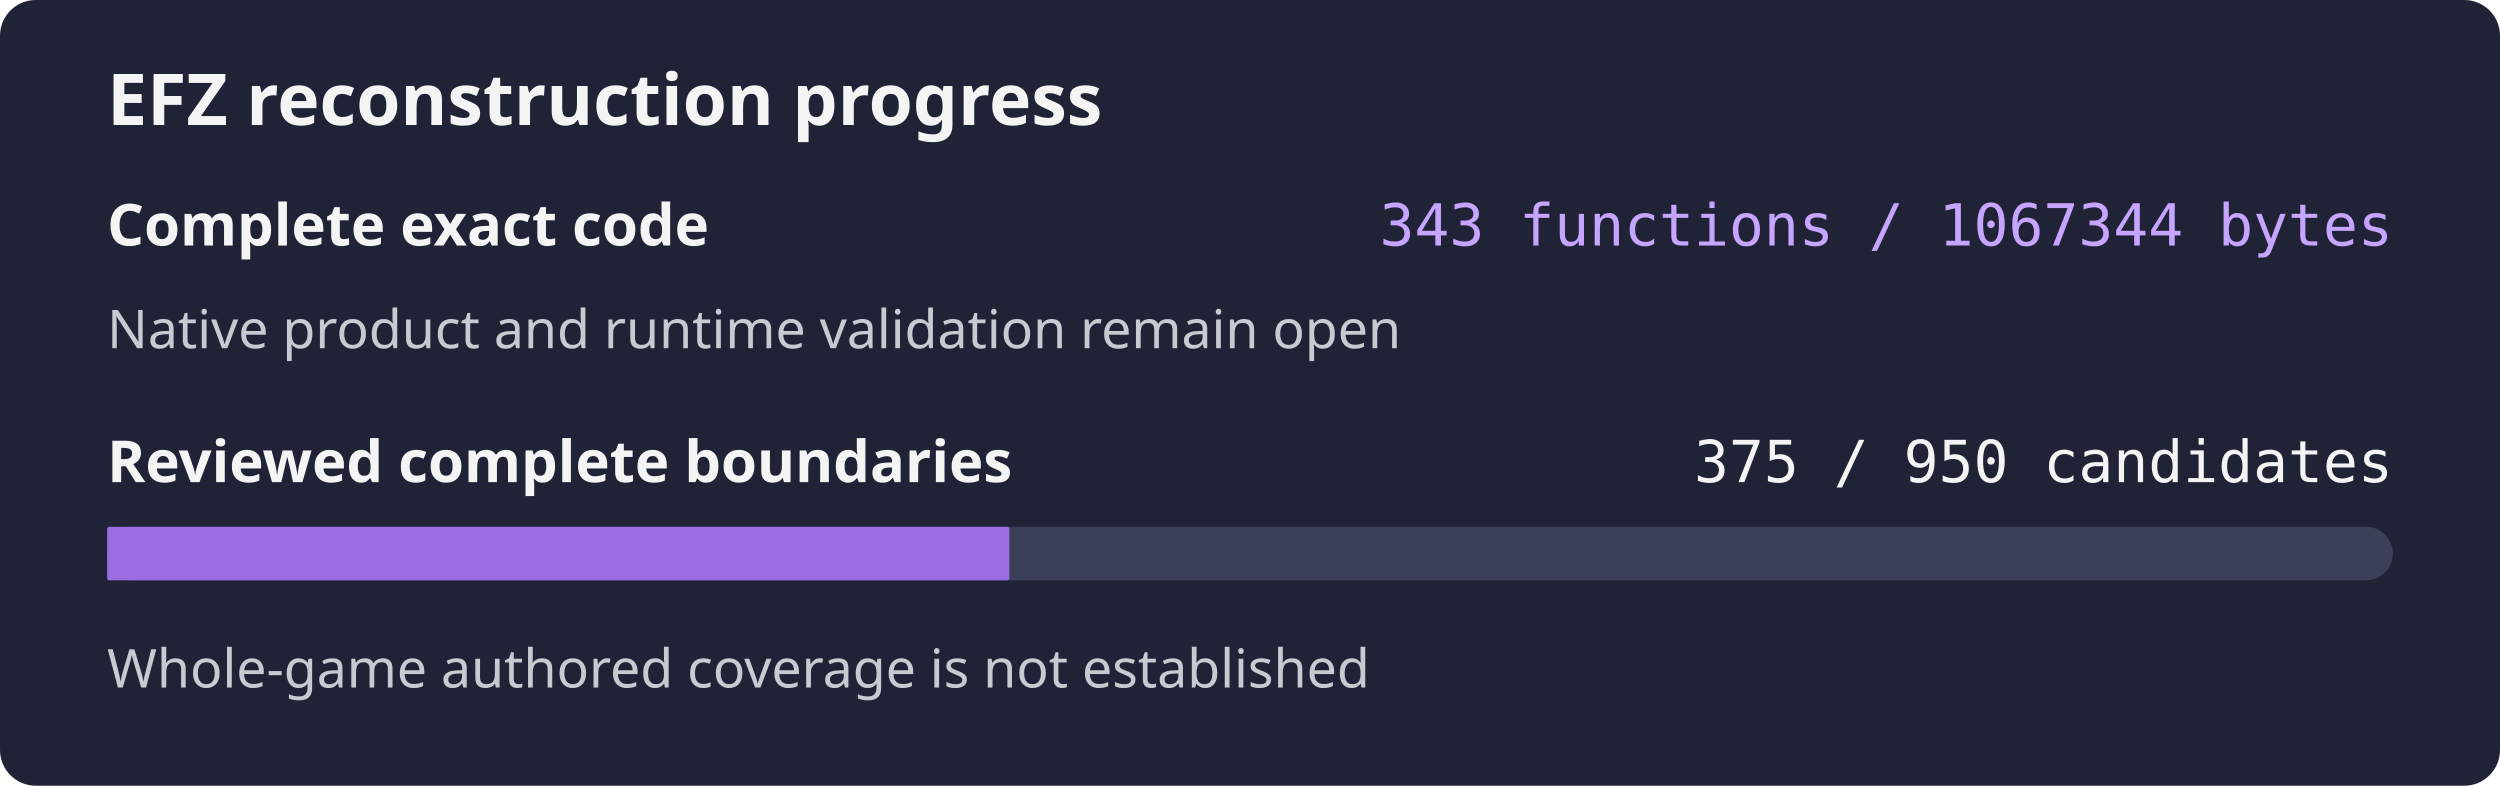
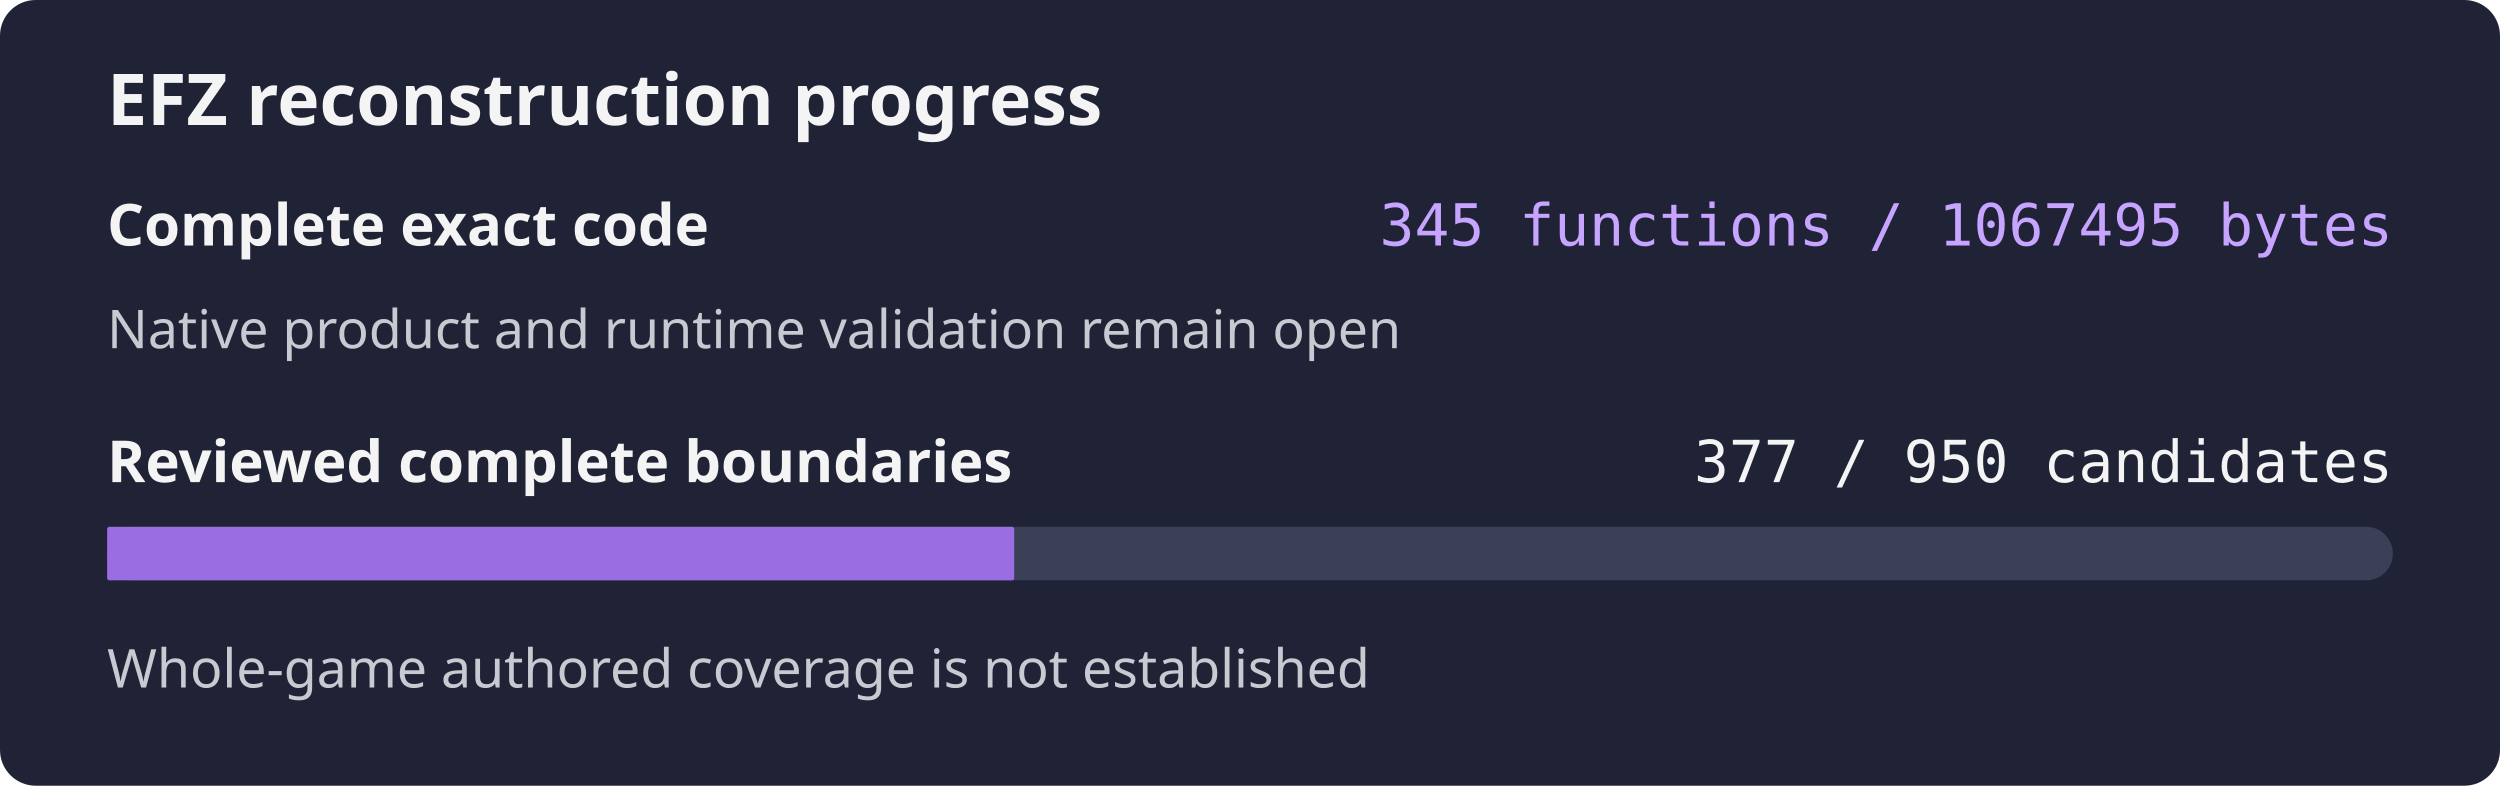
- <svg xmlns="http://www.w3.org/2000/svg" width="560" height="176" role="img" aria-label="EFZ reconstruction: 343 exact functions, 1067344 exact bytes; 375 reviewed boundaries out of 950 candidates">
+ <svg xmlns="http://www.w3.org/2000/svg" width="560" height="176" role="img" aria-label="EFZ reconstruction: 345 exact functions, 1067495 exact bytes; 377 reviewed boundaries out of 950 candidates">
  <rect width="560" height="176" rx="8" fill="#1f2335" />
  <text x="24" y="28" fill="#f4f4f5" font-family="sans-serif" font-size="16" font-weight="600">EFZ reconstruction progress</text>
  <text x="24" y="55" fill="#f4f4f5" font-family="sans-serif" font-size="13" font-weight="600">Complete exact code</text>
-   <text x="536" y="55" fill="#c7a4ff" text-anchor="end" font-family="monospace" font-size="13">343 functions / 1067344 bytes</text>
+   <text x="536" y="55" fill="#c7a4ff" text-anchor="end" font-family="monospace" font-size="13">345 functions / 1067495 bytes</text>
  <text x="24" y="78" fill="#c8cad2" font-family="sans-serif" font-size="12">Native product and runtime validation remain open</text>
  <text x="24" y="108" fill="#f4f4f5" font-family="sans-serif" font-size="13" font-weight="600">Reviewed complete boundaries</text>
-   <text x="536" y="108" fill="#f4f4f5" text-anchor="end" font-family="monospace" font-size="13">375 / 950 candidates</text>
+   <text x="536" y="108" fill="#f4f4f5" text-anchor="end" font-family="monospace" font-size="13">377 / 950 candidates</text>
  <rect x="24" y="118" width="512" height="12" rx="6" fill="#3b4058" />
-   <rect x="24" y="118" width="202.11" height="12" rx="0.5" fill="#9b6de3" />
+   <rect x="24" y="118" width="203.18" height="12" rx="0.5" fill="#9b6de3" />
  <text x="24" y="154" fill="#c8cad2" font-family="sans-serif" font-size="12">Whole-game authored coverage is not established</text>
</svg>
